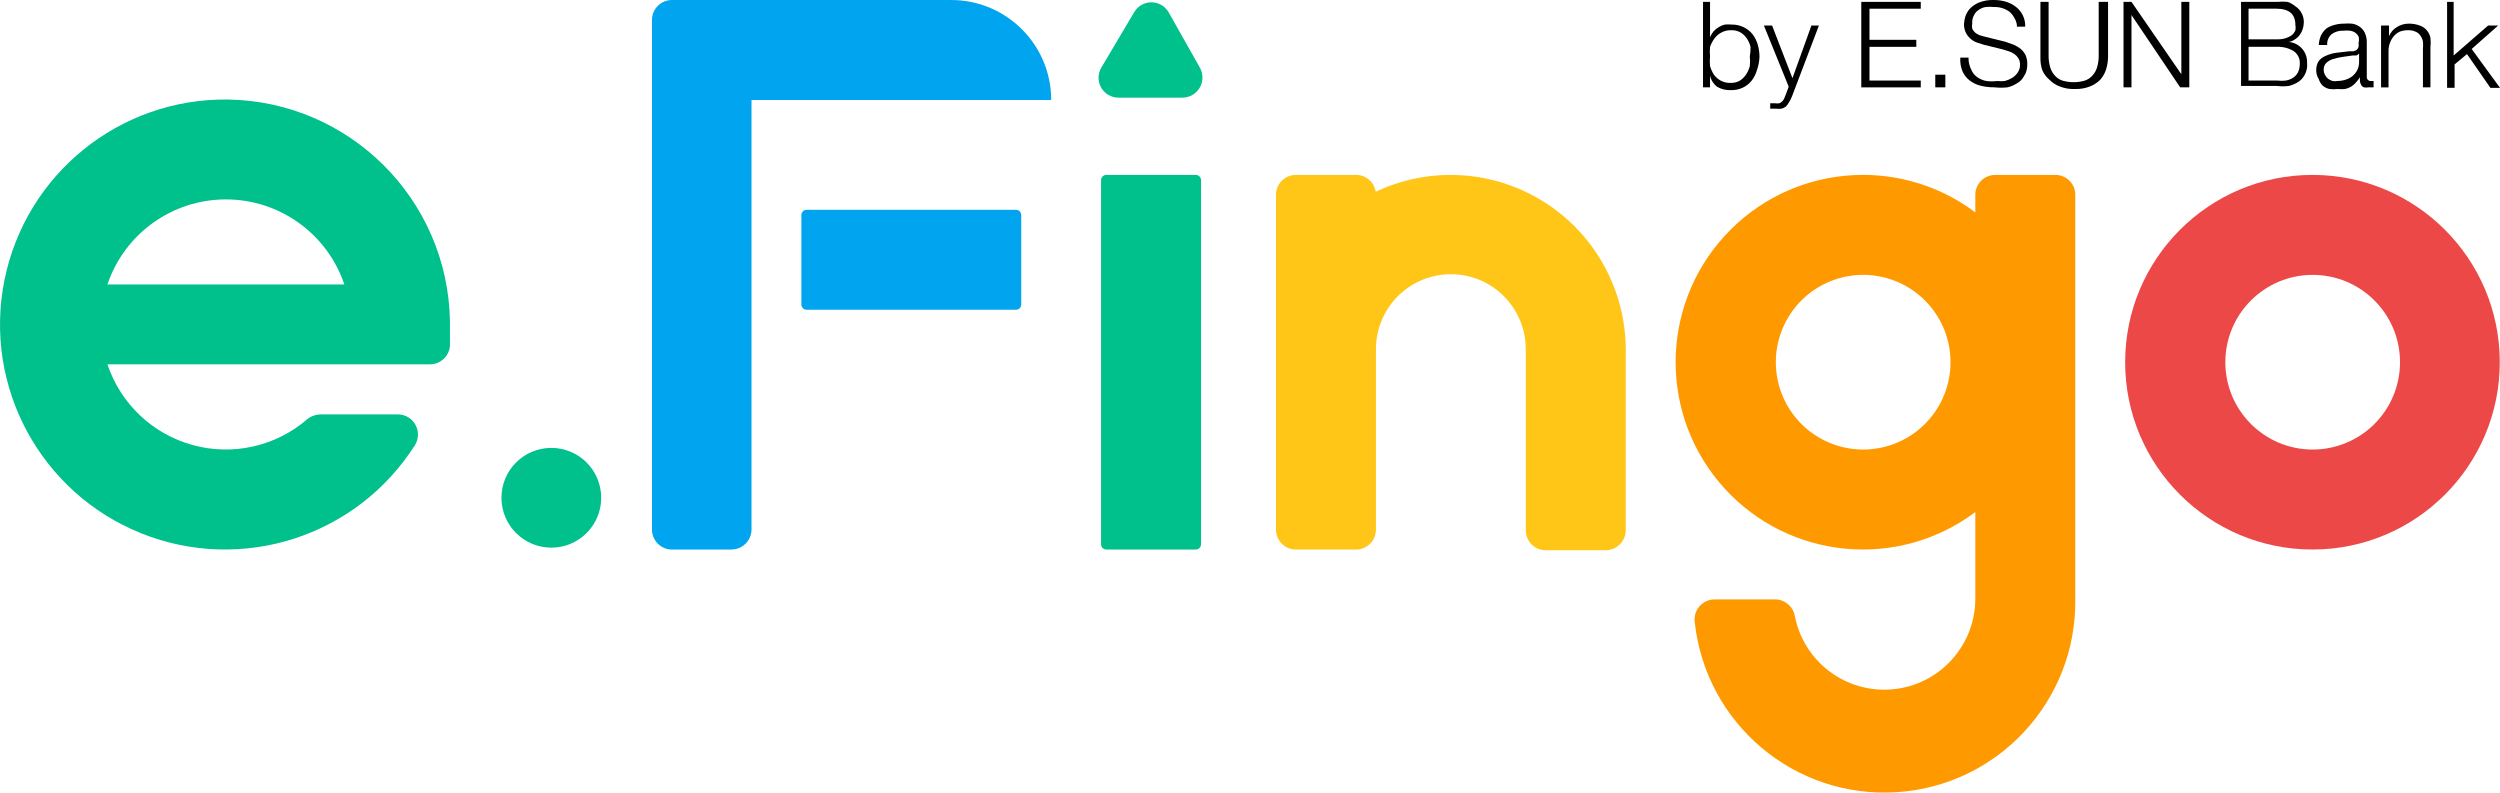
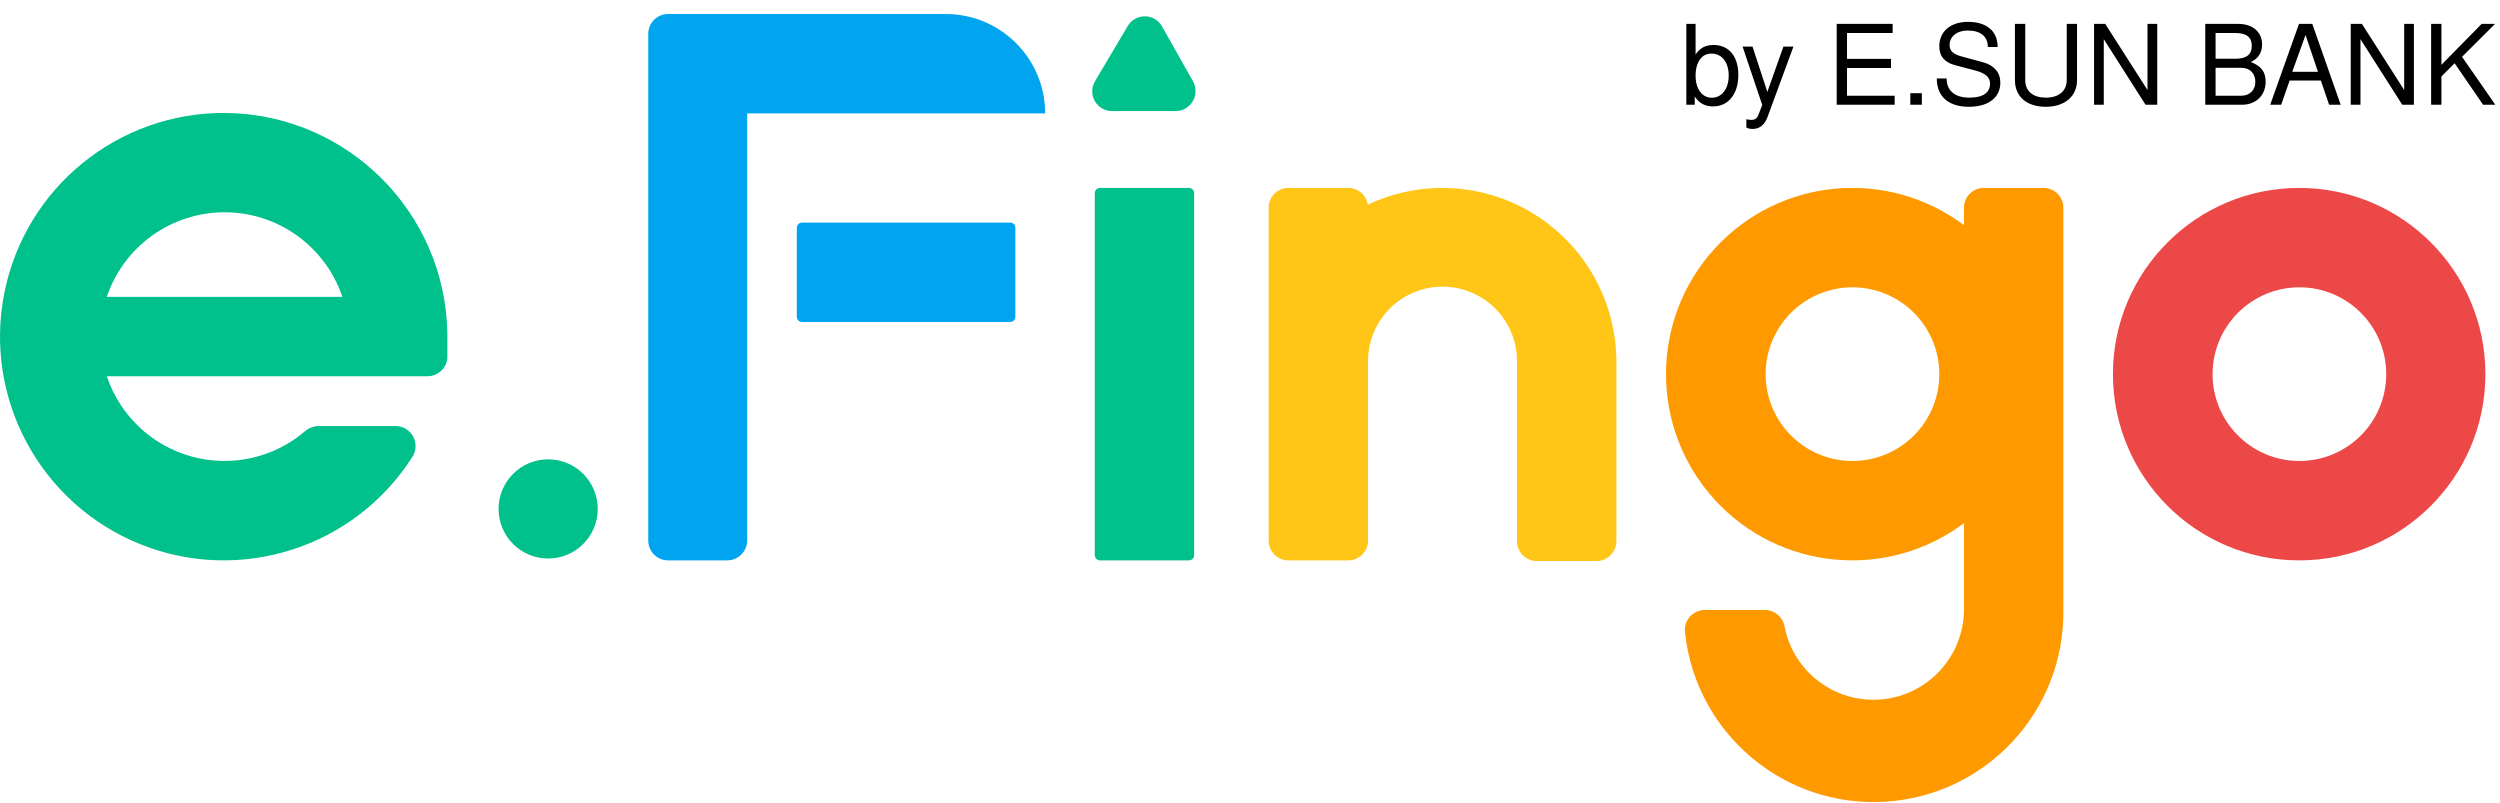
- <svg xmlns="http://www.w3.org/2000/svg" width="403.34" height="127.887" viewBox="0 0 403.34 127.887">
-   <g id="圖層_2" data-name="圖層 2" transform="translate(0.038)">
-     <g id="表頭尾" transform="translate(-0.038 -0.001)">
-       <path id="Path_1" data-name="Path 1" d="M73.833.08v5.7h0a3.776,3.776,0,0,1,.567-.944,3.776,3.776,0,0,1,.831-.68,3.21,3.21,0,0,1,.982-.416,5.855,5.855,0,0,1,1.1,0,4.231,4.231,0,0,1,2,.453,4.042,4.042,0,0,1,1.4,1.133,5.1,5.1,0,0,1,.831,1.7,6.913,6.913,0,0,1,.264,2,7.177,7.177,0,0,1-.415,2.078,4.911,4.911,0,0,1-.831,1.662,4.041,4.041,0,0,1-1.4,1.133,4.231,4.231,0,0,1-2,.416A4.042,4.042,0,0,1,75,13.792a3.1,3.1,0,0,1-1.171-1.813h0v1.889H72.7V.08Zm6.535,7.253a4.42,4.42,0,0,0-.6-1.36,3.324,3.324,0,0,0-.982-.944,2.8,2.8,0,0,0-1.511-.378,3.135,3.135,0,0,0-1.624.378,3.324,3.324,0,0,0-1.1.944,5.514,5.514,0,0,0-.718,1.36,7.553,7.553,0,0,0,0,1.549,7.252,7.252,0,0,0,0,1.549,5.516,5.516,0,0,0,.6,1.36,3.437,3.437,0,0,0,1.1.982,3.135,3.135,0,0,0,1.624.378,2.8,2.8,0,0,0,1.511-.378,3.476,3.476,0,0,0,.982-.982,4.419,4.419,0,0,0,.6-1.36,7.252,7.252,0,0,0,0-1.549,7.551,7.551,0,0,0,.113-1.549Z" transform="translate(202.058 0.225)" />
-       <path id="Path_2" data-name="Path 2" d="M76.622,1.09l3.286,8.5,3.06-8.5h1.209L79.871,12.422a5.48,5.48,0,0,1-.529,1.058,3.134,3.134,0,0,1-.491.68,1.927,1.927,0,0,1-.68.34,3.211,3.211,0,0,1-.944,0H76.32v-.869h.831a1.511,1.511,0,0,0,.642,0,.944.944,0,0,0,.453-.3,1.435,1.435,0,0,0,.34-.491l.3-.755.416-1.133-4-9.859Z" transform="translate(209.279 3.03)" />
-       <path id="Path_3" data-name="Path 3" d="M89.055.08v1.1H80.782V6.2h7.555V7.333H80.782v5.439h8.272v1.1H79.46V.08Z" transform="translate(220.833 0.225)" />
-       <path id="Path_4" data-name="Path 4" d="M82.62,3.19h1.624V5.23H82.62Z" transform="translate(229.61 8.863)" />
-       <path id="Path_5" data-name="Path 5" d="M85.513,11.334a2.568,2.568,0,0,0,.944,1.133,3.778,3.778,0,0,0,1.435.6,6.913,6.913,0,0,0,1.775,0,4.8,4.8,0,0,0,1.209,0,4.533,4.533,0,0,0,1.171-.491,2.871,2.871,0,0,0,.907-.869,2.077,2.077,0,0,0,.378-1.284,1.889,1.889,0,0,0-.264-1.02,2.417,2.417,0,0,0-.642-.68,3.4,3.4,0,0,0-.907-.453l-.982-.3-3.06-.755-1.171-.378a3.135,3.135,0,0,1-1.02-.642A2.984,2.984,0,0,1,84.3,3.779a4.983,4.983,0,0,1,.189-1.058,3.777,3.777,0,0,1,.718-1.284A4.269,4.269,0,0,1,86.684.418,5.968,5.968,0,0,1,89.064,0a6.837,6.837,0,0,1,1.964.264,5.1,5.1,0,0,1,1.624.831,3.777,3.777,0,0,1,1.1,1.322,3.777,3.777,0,0,1,.415,1.889H92.841a2.719,2.719,0,0,0-.415-1.4,3.475,3.475,0,0,0-.755-.982A4,4,0,0,0,89.1,1.135a5.062,5.062,0,0,0-1.322,0,2.606,2.606,0,0,0-1.1.453,2,2,0,0,0-.755.831,2.3,2.3,0,0,0-.3,1.36,2.114,2.114,0,0,0,0,.869,2.3,2.3,0,0,0,.453.6,2.946,2.946,0,0,0,.68.416l.793.227,3.362.831,1.4.491a5.628,5.628,0,0,1,1.133.68,3.4,3.4,0,0,1,.793,1.02A3.551,3.551,0,0,1,94.5,10.39a3.778,3.778,0,0,1-.264,1.435,7.55,7.55,0,0,1-.529.869,2.833,2.833,0,0,1-.944.793,4.571,4.571,0,0,1-1.435.6,8.8,8.8,0,0,1-2.115,0,8.877,8.877,0,0,1-2.266-.264,4.608,4.608,0,0,1-1.775-.869,3.777,3.777,0,0,1-1.133-1.473,4.872,4.872,0,0,1-.34-2.191h1.322a4.117,4.117,0,0,0,.491,2.04Z" transform="translate(232.571 0.001)" />
-       <path id="Path_6" data-name="Path 6" d="M88.433.08V8.617a6.535,6.535,0,0,0,.264,2.04,3.4,3.4,0,0,0,.793,1.36,2.644,2.644,0,0,0,1.284.793,6.5,6.5,0,0,0,3.4,0,2.833,2.833,0,0,0,1.284-.793,3.4,3.4,0,0,0,.793-1.36,6.534,6.534,0,0,0,.264-2.04V.08h1.511V8.919a7.139,7.139,0,0,1-.3,2,4.684,4.684,0,0,1-.944,1.7,4.722,4.722,0,0,1-1.662,1.1,6.082,6.082,0,0,1-2.455.416,5.968,5.968,0,0,1-2.455-.416,4.419,4.419,0,0,1-1.662-1.1,4.193,4.193,0,0,1-1.133-1.511,6.007,6.007,0,0,1-.3-2V.08Z" transform="translate(242.079 0.225)" />
-       <path id="Path_7" data-name="Path 7" d="M91.944.08,99.99,11.752h0V.08h1.284V13.867H99.8L91.944,2.2h0V13.867H90.66V.08Z" transform="translate(251.94 0.225)" />
-       <path id="Path_8" data-name="Path 8" d="M101.535.112a8.008,8.008,0,0,1,1.662,0,3.777,3.777,0,0,1,1.247.718,2.644,2.644,0,0,1,.982,1.058,2.908,2.908,0,0,1,.378,1.587,3.287,3.287,0,0,1-.189,1.058,3.212,3.212,0,0,1-.491.944,2.644,2.644,0,0,1-.755.68,2.116,2.116,0,0,1-.982.416h0a3.249,3.249,0,0,1,2.946,3.362,5.653,5.653,0,0,1,0,.755,4.232,4.232,0,0,1-.227.869,3.21,3.21,0,0,1-.491.831,3.022,3.022,0,0,1-.906.755,4.8,4.8,0,0,1-1.322.529,7.555,7.555,0,0,1-1.926,0H95.68V.112Zm0,6.044a4.722,4.722,0,0,0,1.36-.189,3.4,3.4,0,0,0,.982-.491,2.229,2.229,0,0,0,.567-.755,2.267,2.267,0,0,0,0-.907c0-1.738-1.02-2.606-3.1-2.606H96.889V6.156Zm0,6.648a5.175,5.175,0,0,0,1.36,0,2.909,2.909,0,0,0,1.171-.453,2.19,2.19,0,0,0,.793-.869,3.06,3.06,0,0,0,.3-1.4,2.3,2.3,0,0,0-.944-2,4.759,4.759,0,0,0-2.682-.718H96.889V12.8Z" transform="translate(265.882 0.193)" />
-       <path id="Path_9" data-name="Path 9" d="M99.684,2.882a3.778,3.778,0,0,1,.831-1.058,3.777,3.777,0,0,1,1.247-.567,5.363,5.363,0,0,1,1.586-.227,7.555,7.555,0,0,1,1.322,0,2.909,2.909,0,0,1,1.171.453,2.455,2.455,0,0,1,.869.982,3.438,3.438,0,0,1,.34,1.624V9.568a.642.642,0,0,0,.718.718h.378v1.02h-.793a2.115,2.115,0,0,1-.755,0,.755.755,0,0,1-.416-.34,1.474,1.474,0,0,1-.227-.567,4.345,4.345,0,0,1,0-.718h0a8.731,8.731,0,0,1-.68.869,3.1,3.1,0,0,1-1.7,1.02,5.855,5.855,0,0,1-1.247,0,4.873,4.873,0,0,1-1.322,0,2.531,2.531,0,0,1-1.058-.529,2.455,2.455,0,0,1-.642-1.058,2.682,2.682,0,0,1-.416-1.435,2.72,2.72,0,0,1,.416-1.511,2.984,2.984,0,0,1,1.246-.869,5.93,5.93,0,0,1,1.7-.453l1.964-.227h.68l.491-.189a1.17,1.17,0,0,0,.34-.529,2.718,2.718,0,0,0,0-.642,2.039,2.039,0,0,0,0-1.02,1.889,1.889,0,0,0-.567-.642,2,2,0,0,0-.831-.3,4.306,4.306,0,0,0-1.02,0,3.022,3.022,0,0,0-1.889.529,2.078,2.078,0,0,0-.756,1.775h-1.36a4.419,4.419,0,0,1,.378-1.586Zm6.082,2.984a.718.718,0,0,1-.415.3h-.6l-1.586.227a8.121,8.121,0,0,0-1.511.34,2.569,2.569,0,0,0-1.1.6,1.435,1.435,0,0,0-.453,1.133,1.737,1.737,0,0,0,.189.793,2.077,2.077,0,0,0,.491.642,2.607,2.607,0,0,0,.718.378,2.153,2.153,0,0,0,.831,0,4.269,4.269,0,0,0,1.36-.227,3.4,3.4,0,0,0,1.1-.6,3.248,3.248,0,0,0,.755-.982,3.06,3.06,0,0,0,.264-1.322V5.866Z" transform="translate(274.797 2.787)" />
-       <path id="Path_10" data-name="Path 10" d="M102.944,1.313V3.05h0a2.946,2.946,0,0,1,1.247-1.473,3.475,3.475,0,0,1,1.926-.567,4.835,4.835,0,0,1,1.775.3,2.606,2.606,0,0,1,1.133.755,2.8,2.8,0,0,1,.6,1.209,6.875,6.875,0,0,1,0,1.586v6.422h-1.209V5.052a5.849,5.849,0,0,0,0-1.171,2.418,2.418,0,0,0-.416-.944,1.662,1.662,0,0,0-.793-.642A2.758,2.758,0,0,0,106,2.068a3.777,3.777,0,0,0-1.322.227,2.984,2.984,0,0,0-.944.718,3.475,3.475,0,0,0-.642,1.1,3.777,3.777,0,0,0-.227,1.36v5.817H101.66V1.313Z" transform="translate(282.491 2.807)" />
-       <path id="Path_11" data-name="Path 11" d="M105.538.08V8.73L111.09,3.9h1.624l-4.268,3.777,4.571,6.27h-1.549L107.691,8.5l-2,1.662v3.777H104.48V.08Z" transform="translate(290.323 0.225)" />
-       <rect id="Rectangle_1" data-name="Rectangle 1" width="35.47" height="16.129" rx="0.85" transform="translate(129.291 33.848)" fill="#00a4ef" />
-       <path id="Path_12" data-name="Path 12" d="M110.894,35.649h0A28.255,28.255,0,0,0,70.552,10.19a3.211,3.211,0,0,0-3.211-2.72h-9.67a3.211,3.211,0,0,0-3.211,3.211V64.7a3.211,3.211,0,0,0,3.211,3.211h9.67A3.211,3.211,0,0,0,70.589,64.7V35.687h0a12.088,12.088,0,1,1,24.175,0V64.811a3.211,3.211,0,0,0,3.211,3.211h9.67a3.249,3.249,0,0,0,3.249-3.211V35.725h0Z" transform="translate(151.399 20.75)" fill="#ffc517" />
-       <path id="Path_13" data-name="Path 13" d="M120.949,7.47a30.219,30.219,0,1,0,30.219,30.219A30.219,30.219,0,0,0,120.949,7.47Zm0,44.309a14.09,14.09,0,1,1,14.127-14.09,14.09,14.09,0,0,1-14.127,14.09Z" transform="translate(252.134 20.75)" fill="#ed4848" />
-       <rect id="Rectangle_2" data-name="Rectangle 2" width="16.129" height="60.438" rx="0.85" transform="translate(177.642 28.22)" fill="#00c08b" />
-       <path id="Path_14" data-name="Path 14" d="M132.8,7.47h-9.67a3.211,3.211,0,0,0-3.249,3.211v2.833a30.219,30.219,0,1,0,0,48.35v14.09A14.694,14.694,0,0,1,90.757,78.6a3.249,3.249,0,0,0-3.173-2.644H77.838a3.249,3.249,0,0,0-3.211,3.777,30.786,30.786,0,0,0,61.382-3.777V10.681A3.211,3.211,0,0,0,132.8,7.47Zm-31.05,44.309a14.09,14.09,0,1,1,9.987-4.113,14.09,14.09,0,0,1-9.987,4.113Z" transform="translate(198.809 20.749)" fill="#f90" />
-       <path id="Path_15" data-name="Path 15" d="M76.085,0H31.021A3.211,3.211,0,0,0,27.81,3.211V85.444a3.211,3.211,0,0,0,3.211,3.211h9.595a3.249,3.249,0,0,0,3.249-3.211V16.129h48.35A16.129,16.129,0,0,0,76.085,0Z" transform="translate(77.382 0.003)" fill="#00a4ef" />
-       <circle id="Ellipse_1" data-name="Ellipse 1" cx="8.046" cy="8.046" r="8.046" transform="translate(80.903 72.264)" fill="#00c08b" />
-       <path id="Path_16" data-name="Path 16" d="M58.2,1.729a3.211,3.211,0,0,0-5.591,0l-5.288,8.915a3.211,3.211,0,0,0,2.8,4.835H60.432a3.249,3.249,0,0,0,2.8-4.835Z" transform="translate(130.355 0.276)" fill="#00c08b" />
-       <path id="Path_17" data-name="Path 17" d="M36.67,4.252A36.3,36.3,0,1,0,66.889,60.044a3.249,3.249,0,0,0-2.569-4.986H51.666a3.437,3.437,0,0,0-2.153.793,20.133,20.133,0,0,1-32.221-8.877H69.344a3.249,3.249,0,0,0,3.211-2.909v-4.08A36.376,36.376,0,0,0,36.67,4.252ZM17.292,34.093a20.171,20.171,0,0,1,38.227,0Z" transform="translate(0.038 11.805)" fill="#00c08b" />
-     </g>
+ <svg xmlns="http://www.w3.org/2000/svg" width="405.67" height="130.16" viewBox="0 0 405.67 130.16">
+   <g id="Group_3272" data-name="Group 3272" transform="translate(5182.67 22534)">
+     <rect id="Rectangle_1" data-name="Rectangle 1" width="35.47" height="16.129" rx="0.85" transform="translate(-5053.378 -22497.879)" fill="#00a4ef" />
+     <path id="Path_12" data-name="Path 12" d="M110.894,35.649h0A28.255,28.255,0,0,0,70.552,10.19a3.211,3.211,0,0,0-3.211-2.72h-9.67a3.211,3.211,0,0,0-3.211,3.211V64.7a3.211,3.211,0,0,0,3.211,3.211h9.67A3.211,3.211,0,0,0,70.589,64.7V35.687h0a12.088,12.088,0,1,1,24.175,0V64.811a3.211,3.211,0,0,0,3.211,3.211h9.67a3.249,3.249,0,0,0,3.249-3.211V35.725h0Z" transform="translate(-5031.271 -22510.977)" fill="#ffc517" />
+     <path id="Path_13" data-name="Path 13" d="M120.949,7.47a30.219,30.219,0,1,0,30.219,30.219A30.219,30.219,0,0,0,120.949,7.47Zm0,44.309a14.09,14.09,0,1,1,14.127-14.09,14.09,14.09,0,0,1-14.127,14.09Z" transform="translate(-4930.536 -22510.977)" fill="#ed4848" />
+     <rect id="Rectangle_2" data-name="Rectangle 2" width="16.129" height="60.438" rx="0.85" transform="translate(-5005.028 -22503.506)" fill="#00c08b" />
+     <path id="Path_14" data-name="Path 14" d="M132.8,7.47h-9.67a3.211,3.211,0,0,0-3.249,3.211v2.833a30.219,30.219,0,1,0,0,48.35v14.09A14.694,14.694,0,0,1,90.757,78.6a3.249,3.249,0,0,0-3.173-2.644H77.838a3.249,3.249,0,0,0-3.211,3.777,30.786,30.786,0,0,0,61.382-3.777V10.681A3.211,3.211,0,0,0,132.8,7.47Zm-31.05,44.309a14.09,14.09,0,1,1,9.987-4.113,14.09,14.09,0,0,1-9.987,4.113Z" transform="translate(-4983.861 -22510.977)" fill="#f90" />
+     <path id="Path_15" data-name="Path 15" d="M76.085,0H31.021A3.211,3.211,0,0,0,27.81,3.211V85.444a3.211,3.211,0,0,0,3.211,3.211h9.595a3.249,3.249,0,0,0,3.249-3.211V16.129h48.35A16.129,16.129,0,0,0,76.085,0Z" transform="translate(-5105.288 -22531.725)" fill="#00a4ef" />
+     <circle id="Ellipse_1" data-name="Ellipse 1" cx="8.046" cy="8.046" r="8.046" transform="translate(-5101.767 -22459.463)" fill="#00c08b" />
+     <path id="Path_16" data-name="Path 16" d="M58.2,1.729a3.211,3.211,0,0,0-5.591,0l-5.288,8.915a3.211,3.211,0,0,0,2.8,4.835H60.432a3.249,3.249,0,0,0,2.8-4.835Z" transform="translate(-5052.315 -22531.451)" fill="#00c08b" />
+     <path id="Path_17" data-name="Path 17" d="M36.67,4.252A36.3,36.3,0,1,0,66.889,60.044a3.249,3.249,0,0,0-2.569-4.986H51.666a3.437,3.437,0,0,0-2.153.793,20.133,20.133,0,0,1-32.221-8.877H69.344a3.249,3.249,0,0,0,3.211-2.909v-4.08A36.376,36.376,0,0,0,36.67,4.252ZM17.292,34.093a20.171,20.171,0,0,1,38.227,0Z" transform="translate(-5182.632 -22519.922)" fill="#00c08b" />
+     <text id="by_E.SUN_BANK" data-name="by E.SUN BANK" transform="translate(-4910 -22517)" font-size="18" font-family="HelveticaNeue, Helvetica Neue">
+       <tspan x="0" y="0">by E.SUN BANK</tspan>
+     </text>
  </g>
</svg>
